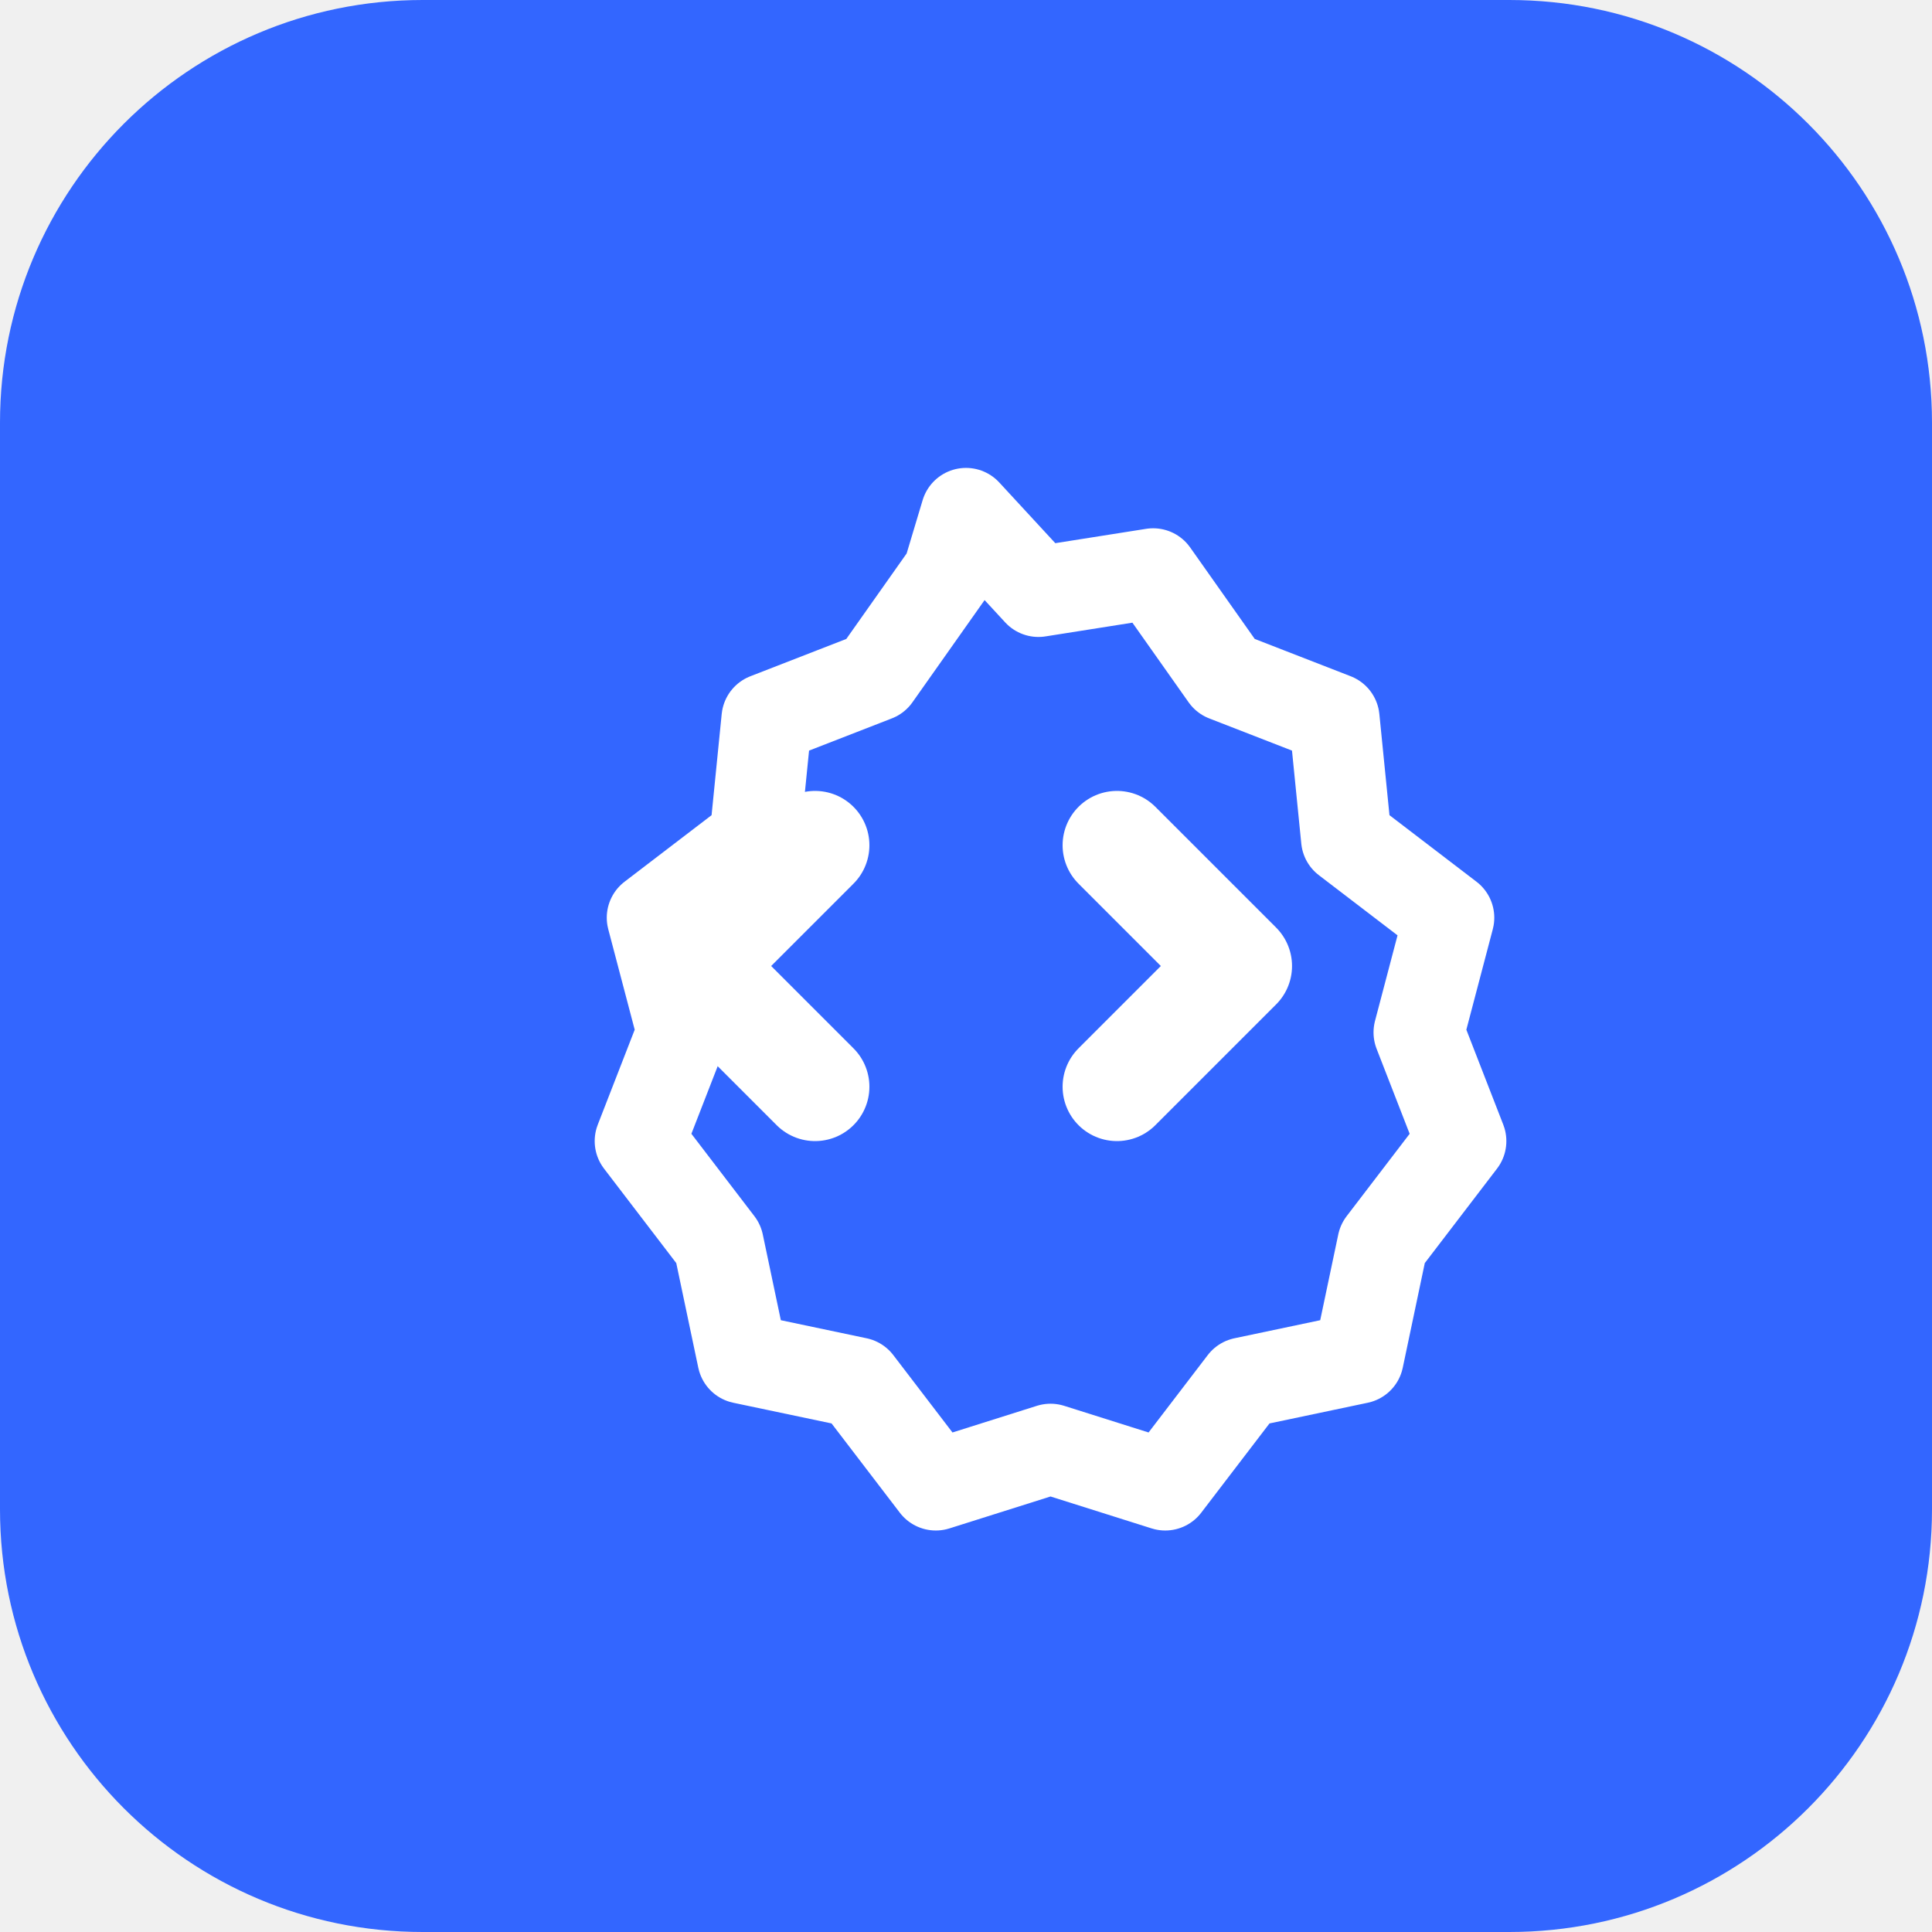
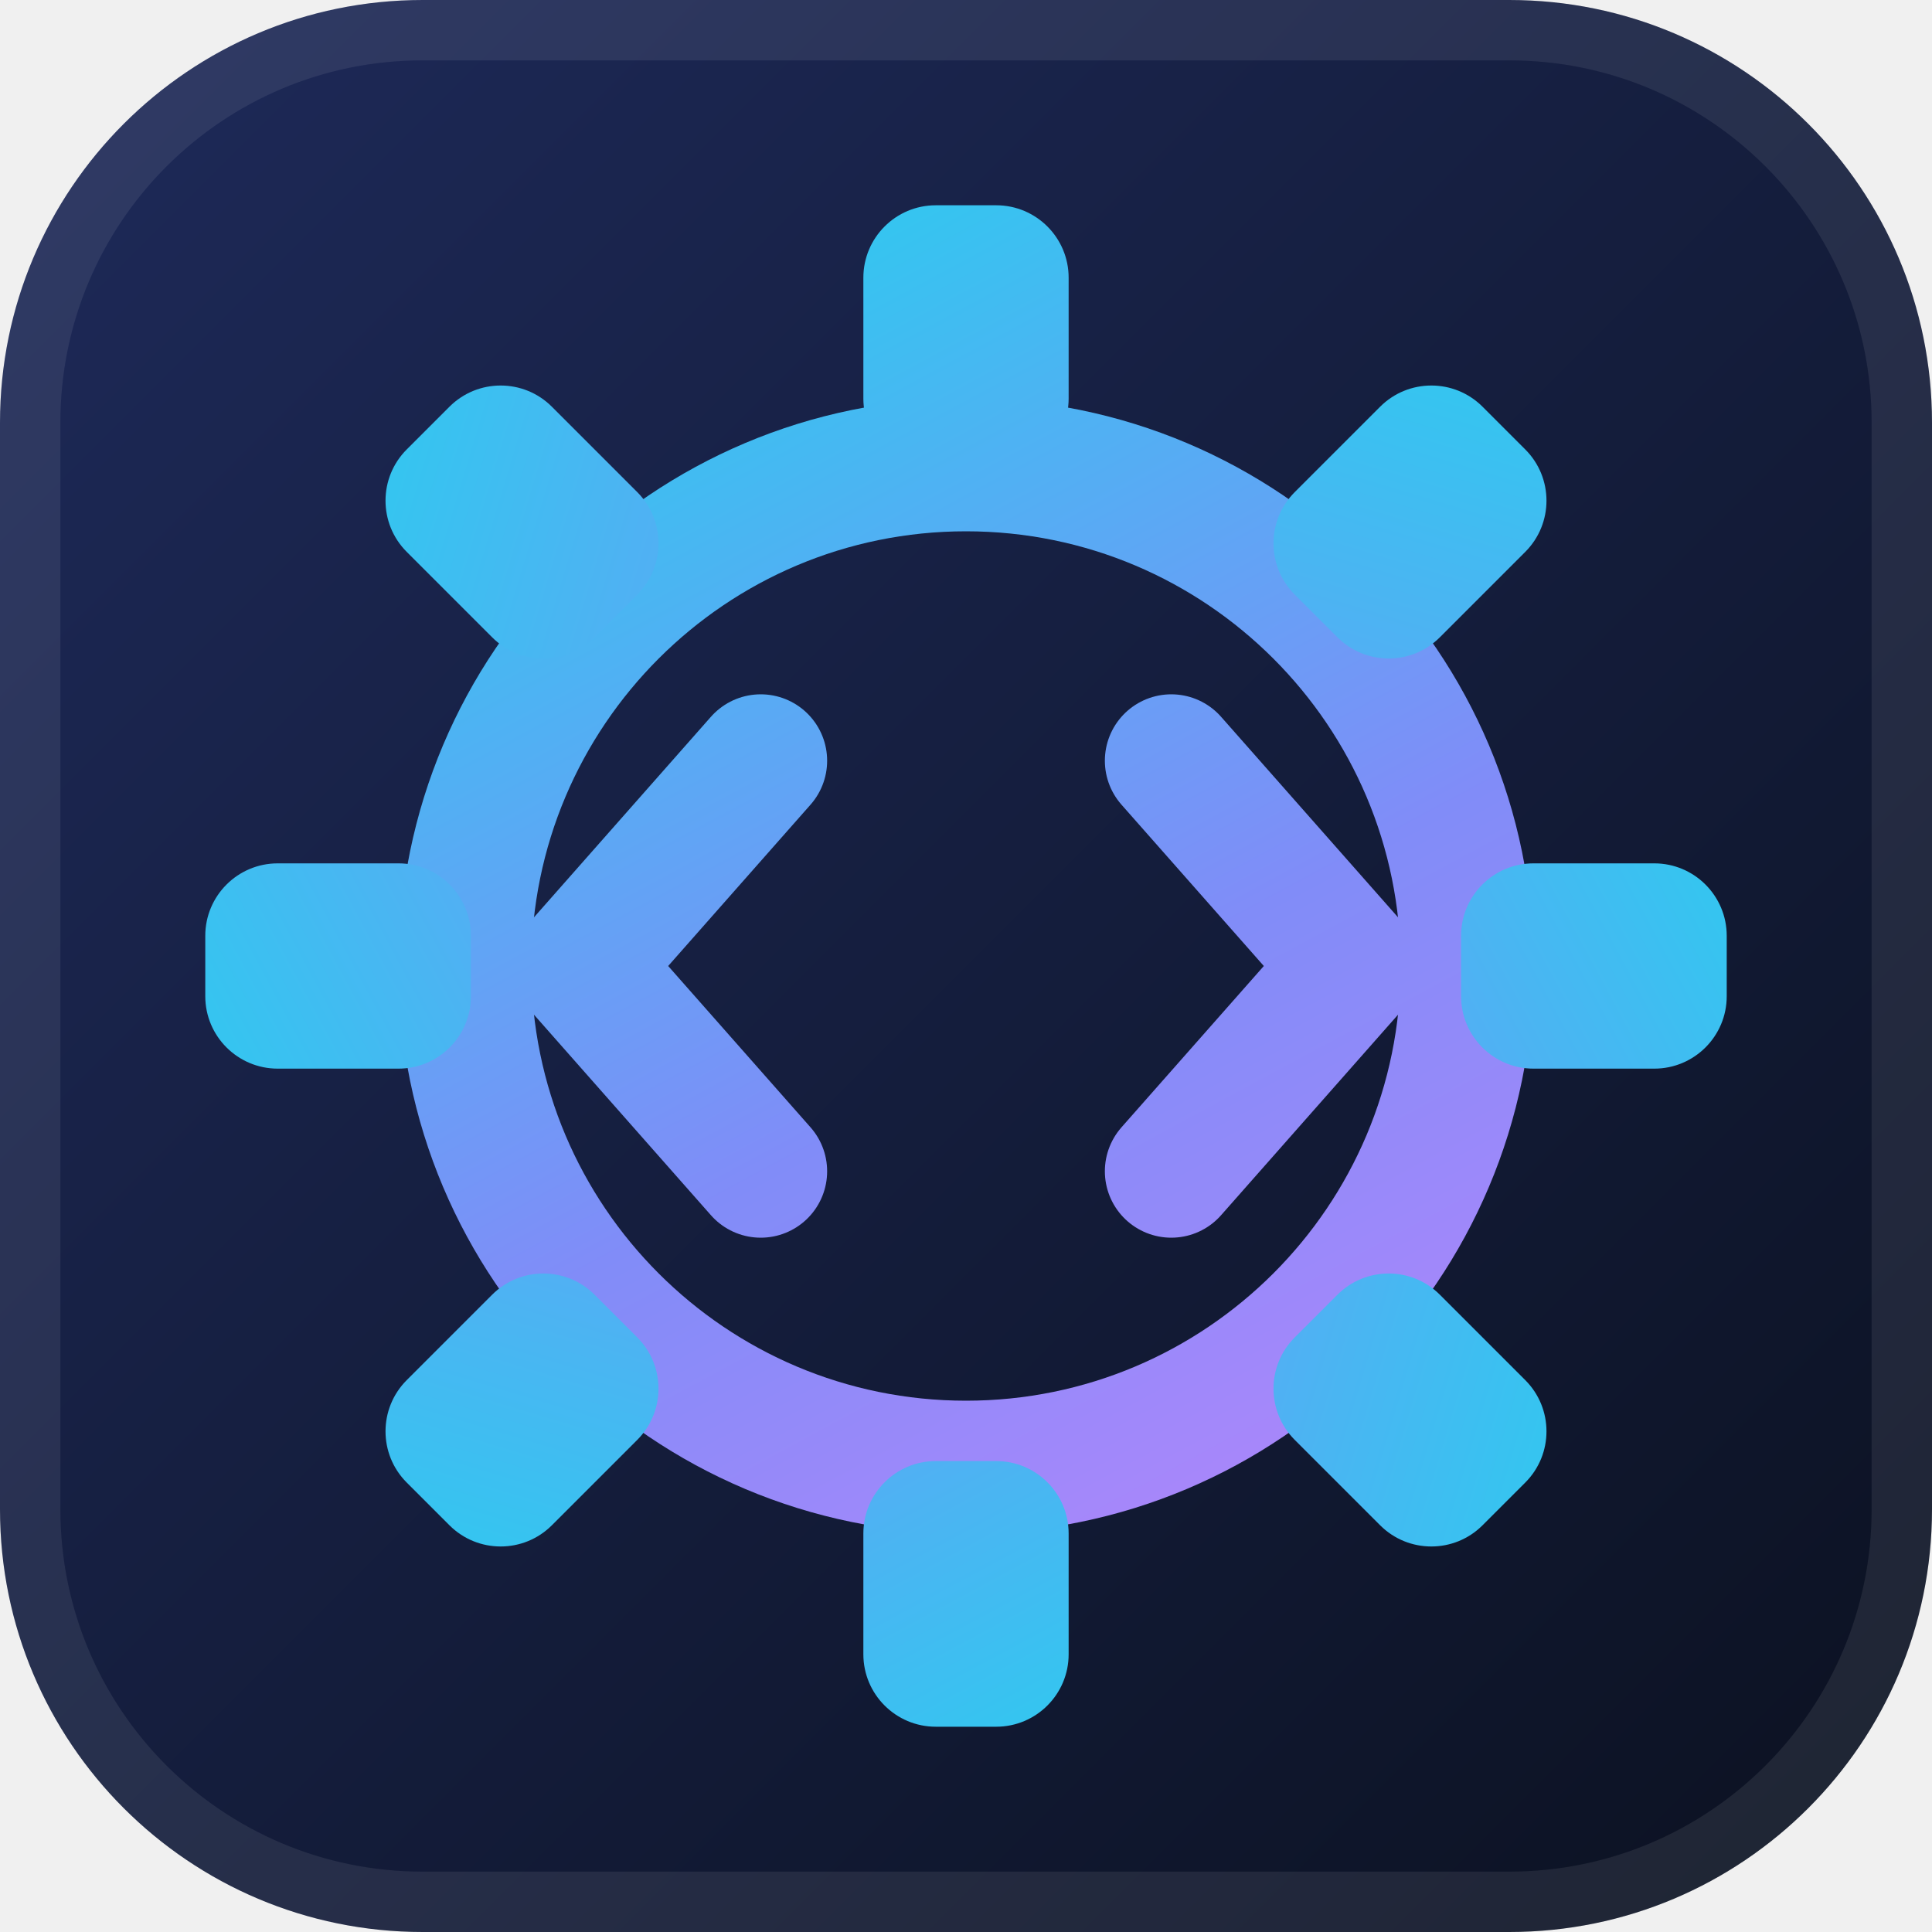
<svg xmlns="http://www.w3.org/2000/svg" viewBox="0 0 32 32">
-   <rect width="32" height="32" rx="7" fill="#3366ff" />
-   <path d="M16 8.5 L17.2 9.8 L19.1 9.5 L20.3 11.2 L22.1 11.9 L22.3 13.9 L24 15.2 L23.5 17.1 L24.2 18.9 L22.9 20.6 L22.5 22.5 L20.6 22.9 L19.3 24.6 L17.4 24 L15.5 24.6 L14.2 22.9 L12.3 22.5 L11.9 20.6 L10.6 18.9 L11.3 17.1 L10.8 15.2 L12.5 13.9 L12.7 11.9 L14.5 11.2 L15.7 9.5 Z" fill="none" stroke="white" stroke-width="1.5" stroke-linejoin="round" />
-   <path d="M13.5 14 L11.5 16 L13.5 18" fill="none" stroke="white" stroke-width="1.8" stroke-linecap="round" stroke-linejoin="round" />
-   <path d="M18.5 14 L20.5 16 L18.5 18" fill="none" stroke="white" stroke-width="1.8" stroke-linecap="round" stroke-linejoin="round" />
+   <defs>
+     <linearGradient id="adBg" x1="0" y1="0" x2="32" y2="32" gradientUnits="userSpaceOnUse">
+       <stop offset="0%" stop-color="#1e2a5a" />
+       <stop offset="100%" stop-color="#0b1120" />
+     </linearGradient>
+     <linearGradient id="adInk" x1="9" y1="3" x2="23" y2="29" gradientUnits="userSpaceOnUse">
+       <stop offset="0%" stop-color="#22d3ee" />
+       <stop offset="55%" stop-color="#818cf8" />
+       <stop offset="100%" stop-color="#c084fc" />
+     </linearGradient>
+     <mask id="adHole">
+       <rect width="32" height="32" fill="white" />
+       <circle cx="16" cy="16" r="7.2" fill="black" />
+     </mask>
+   </defs>
+   <rect width="32" height="32" rx="7" fill="url(#adBg)" />
+   <rect x="0.5" y="0.5" width="31" height="31" rx="6.5" fill="none" stroke="#ffffff" stroke-opacity="0.08" />
+   <g fill="url(#adInk)" mask="url(#adHole)">
+     <circle cx="16" cy="16" r="9.4" />
+     <rect x="14.3" y="3.4" width="3.4" height="4.4" rx="1.2" />
+     <rect x="14.3" y="3.4" width="3.4" height="4.4" rx="1.2" transform="rotate(45 16 16)" />
+     <rect x="14.3" y="3.4" width="3.4" height="4.4" rx="1.2" transform="rotate(90 16 16)" />
+     <rect x="14.3" y="3.4" width="3.4" height="4.4" rx="1.2" transform="rotate(135 16 16)" />
+     <rect x="14.3" y="3.4" width="3.4" height="4.4" rx="1.2" transform="rotate(180 16 16)" />
+     <rect x="14.3" y="3.4" width="3.4" height="4.4" rx="1.2" transform="rotate(225 16 16)" />
+     <rect x="14.3" y="3.4" width="3.4" height="4.4" rx="1.2" transform="rotate(270 16 16)" />
+     <rect x="14.3" y="3.4" width="3.4" height="4.4" rx="1.2" transform="rotate(315 16 16)" />
+   </g>
+   <path d="M12.6 12.6 L9.6 16 L12.6 19.4" fill="none" stroke="url(#adInk)" stroke-width="2.2" stroke-linecap="round" stroke-linejoin="round" />
+   <path d="M19.4 12.6 L22.4 16 L19.4 19.4" fill="none" stroke="url(#adInk)" stroke-width="2.2" stroke-linecap="round" stroke-linejoin="round" />
</svg>
